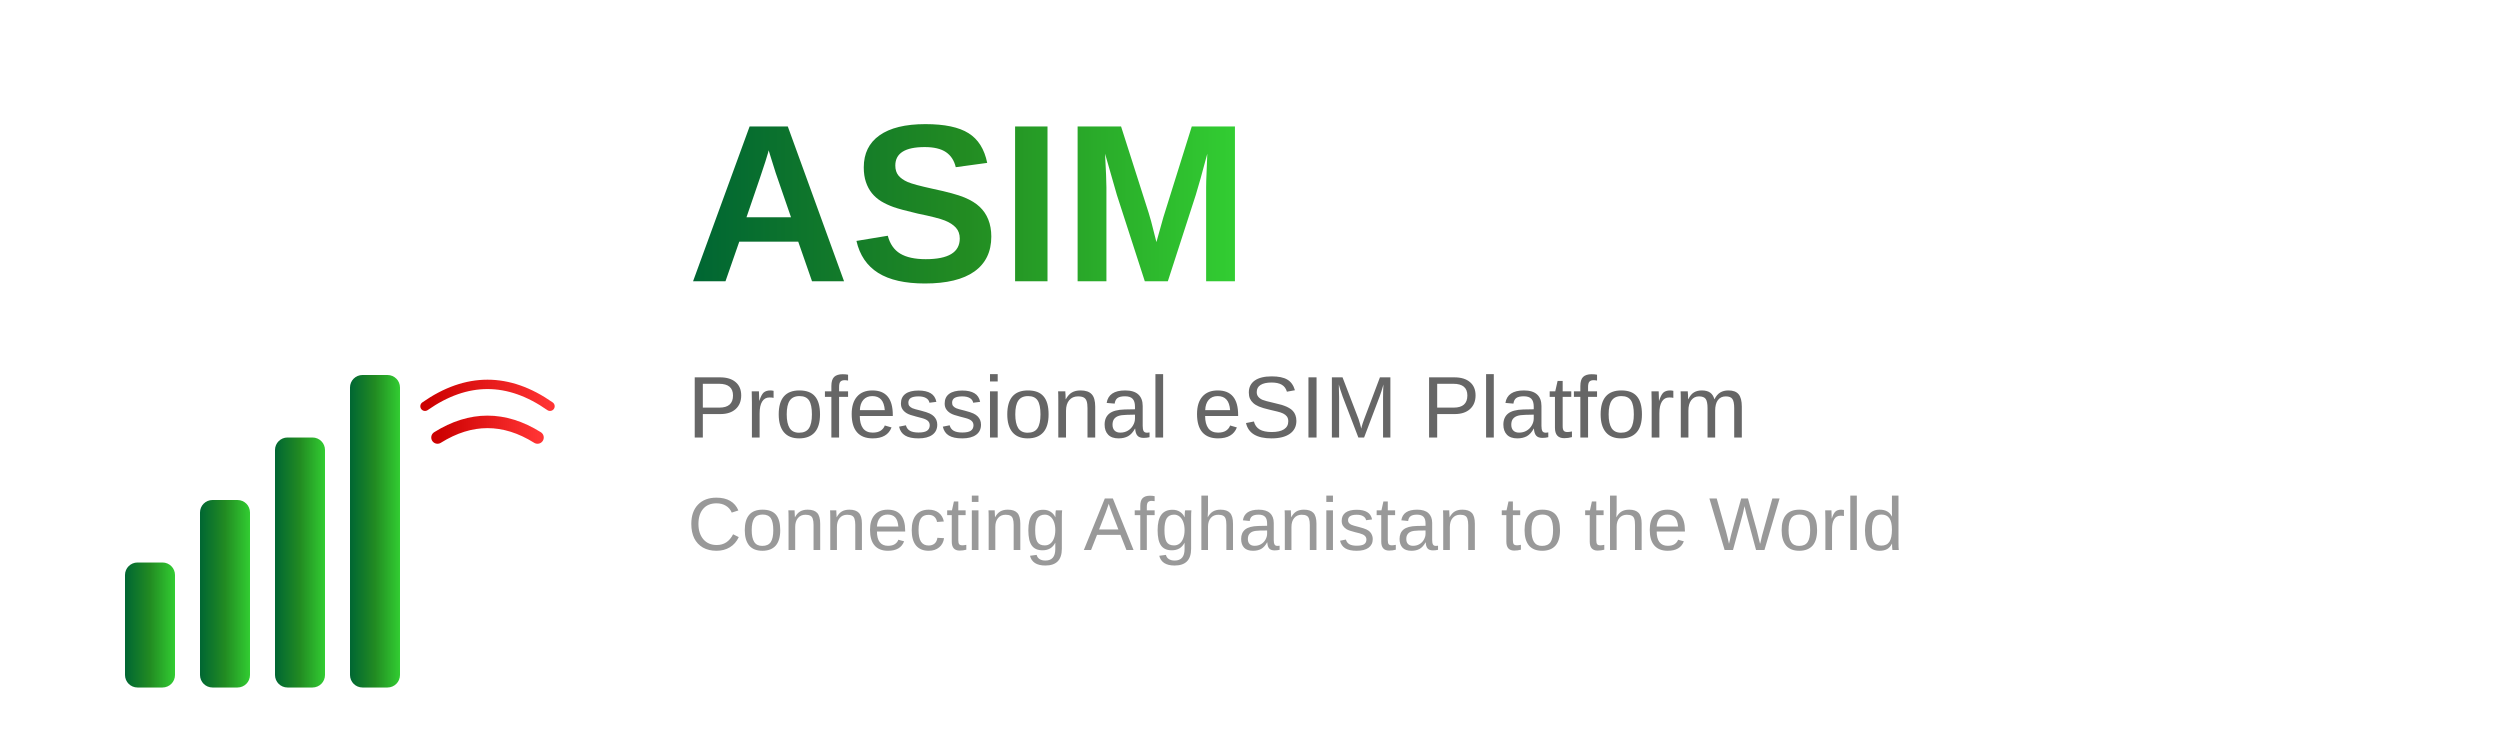
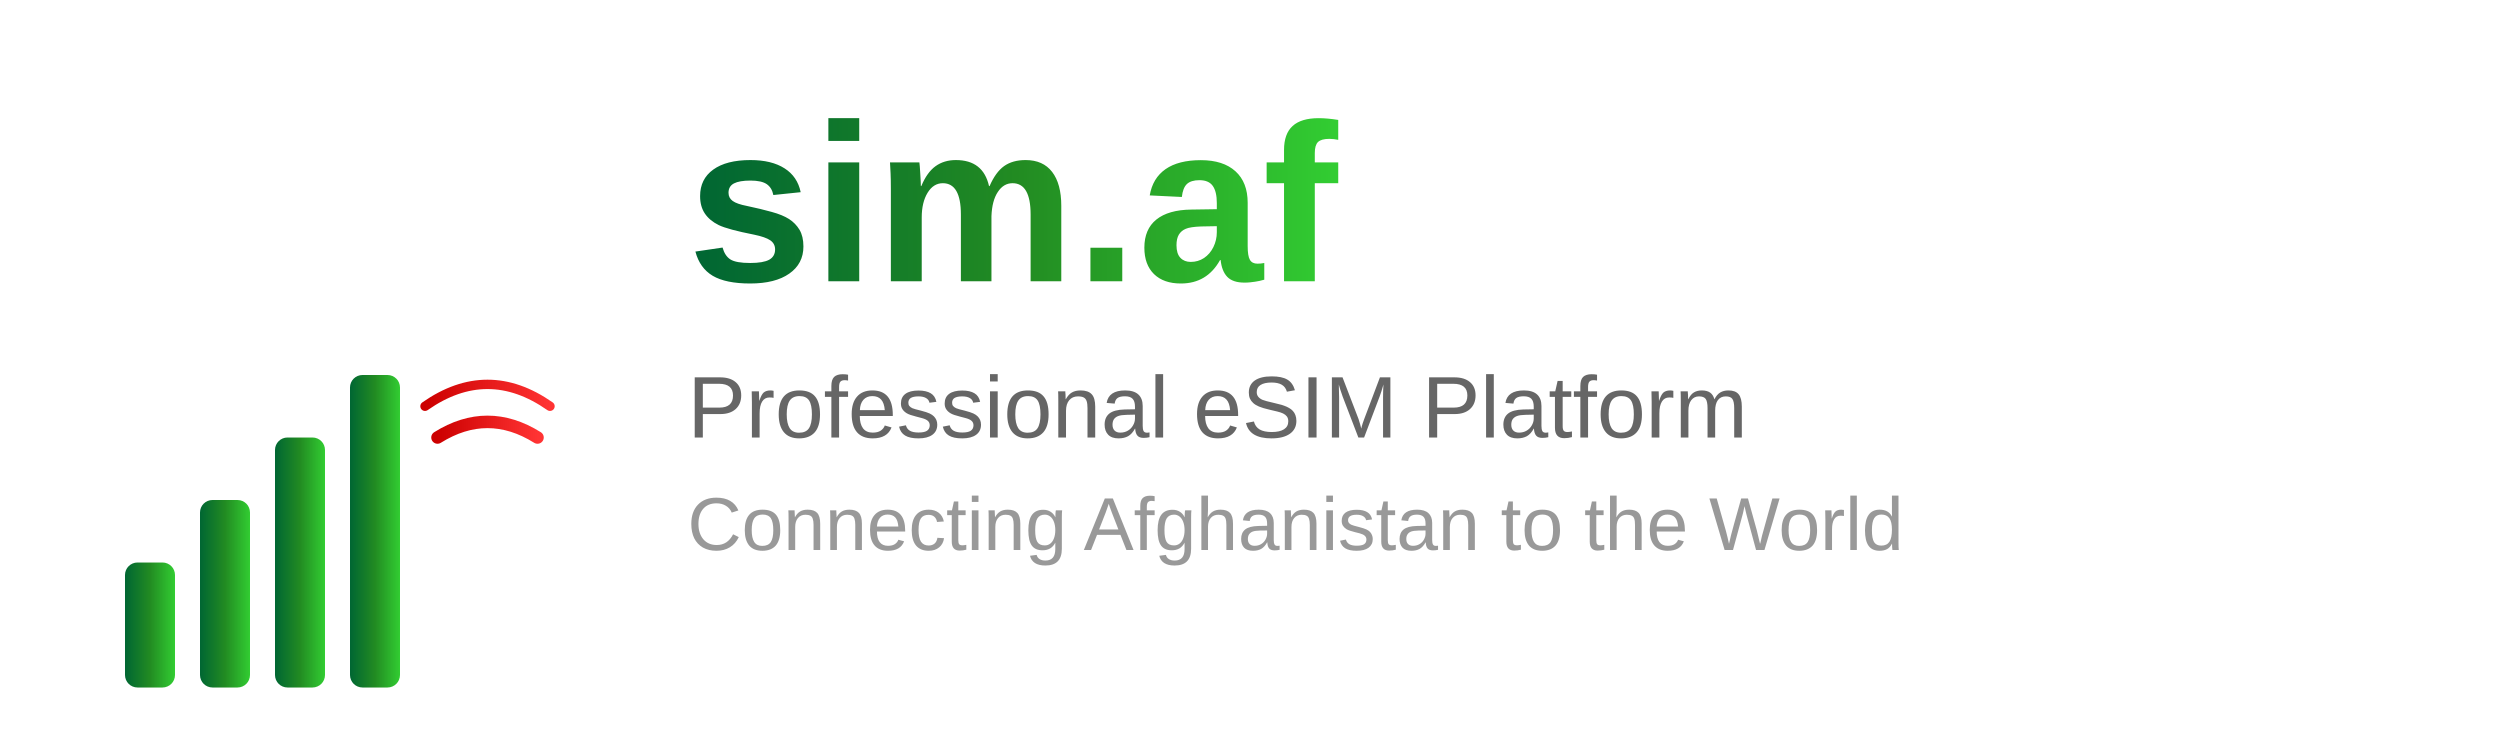
<svg xmlns="http://www.w3.org/2000/svg" width="400" height="120" viewBox="0 0 400 120">
  <defs>
    <linearGradient id="brandGradient" x1="0%" y1="0%" x2="100%" y2="0%">
      <stop offset="0%" style="stop-color:#006633;stop-opacity:1" />
      <stop offset="50%" style="stop-color:#228B22;stop-opacity:1" />
      <stop offset="100%" style="stop-color:#32CD32;stop-opacity:1" />
    </linearGradient>
    <linearGradient id="accentGradient" x1="0%" y1="0%" x2="100%" y2="0%">
      <stop offset="0%" style="stop-color:#CC0000;stop-opacity:1" />
      <stop offset="100%" style="stop-color:#FF3333;stop-opacity:1" />
    </linearGradient>
  </defs>
  <g transform="translate(20, 60)">
    <rect x="0" y="30" width="8" height="20" rx="2" fill="url(#brandGradient)" />
    <rect x="12" y="20" width="8" height="30" rx="2" fill="url(#brandGradient)" />
    <rect x="24" y="10" width="8" height="40" rx="2" fill="url(#brandGradient)" />
    <rect x="36" y="0" width="8" height="50" rx="2" fill="url(#brandGradient)" />
    <path d="M 50 10 Q 58 5 66 10" stroke="url(#accentGradient)" stroke-width="2" fill="none" stroke-linecap="round" />
    <path d="M 48 5 Q 58 -2 68 5" stroke="url(#accentGradient)" stroke-width="1.5" fill="none" stroke-linecap="round" />
  </g>
-   <text x="110" y="45" font-family="Arial, sans-serif" font-size="36" font-weight="bold" fill="url(#brandGradient)">ASIM</text>
+   <text x="110" y="45" font-family="Arial, sans-serif" font-size="36" font-weight="bold" fill="url(#brandGradient)">sim.af</text>
  <text x="110" y="70" font-family="Arial, sans-serif" font-size="14" font-weight="normal" fill="#666666">Professional eSIM Platform</text>
  <text x="110" y="88" font-family="Arial, sans-serif" font-size="12" font-weight="normal" fill="#999999">Connecting Afghanistan to the World</text>
</svg>
